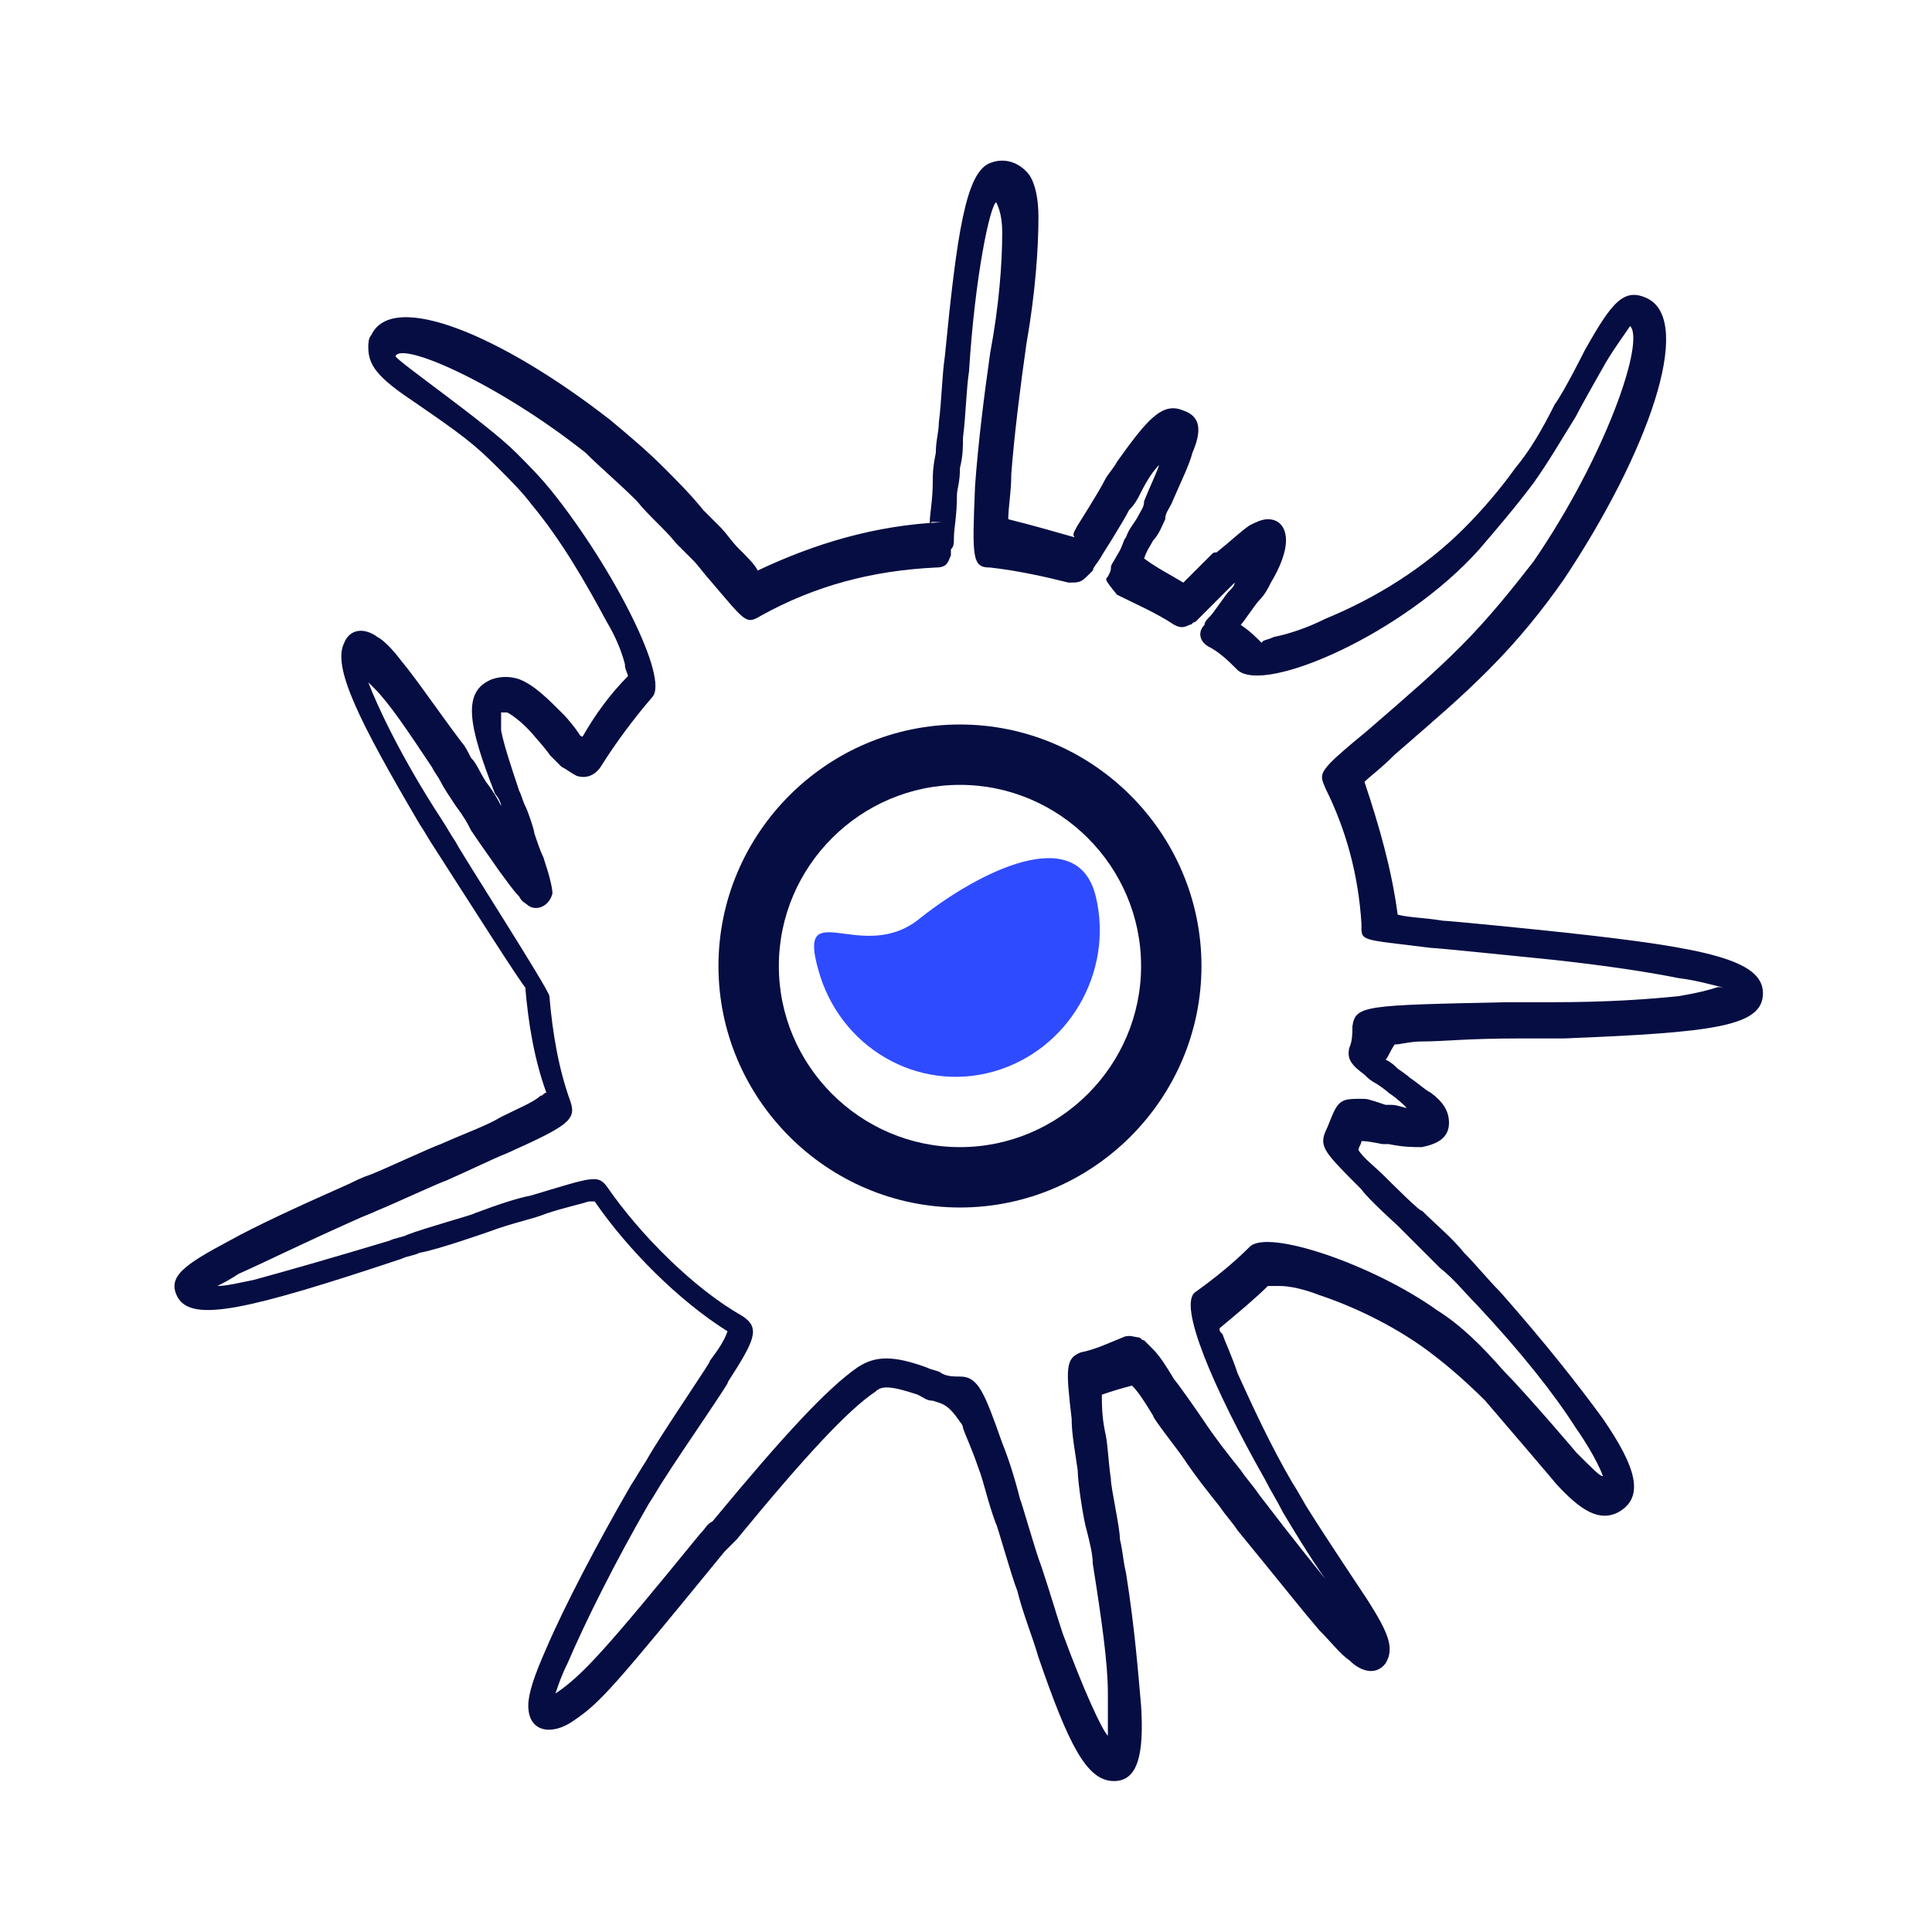
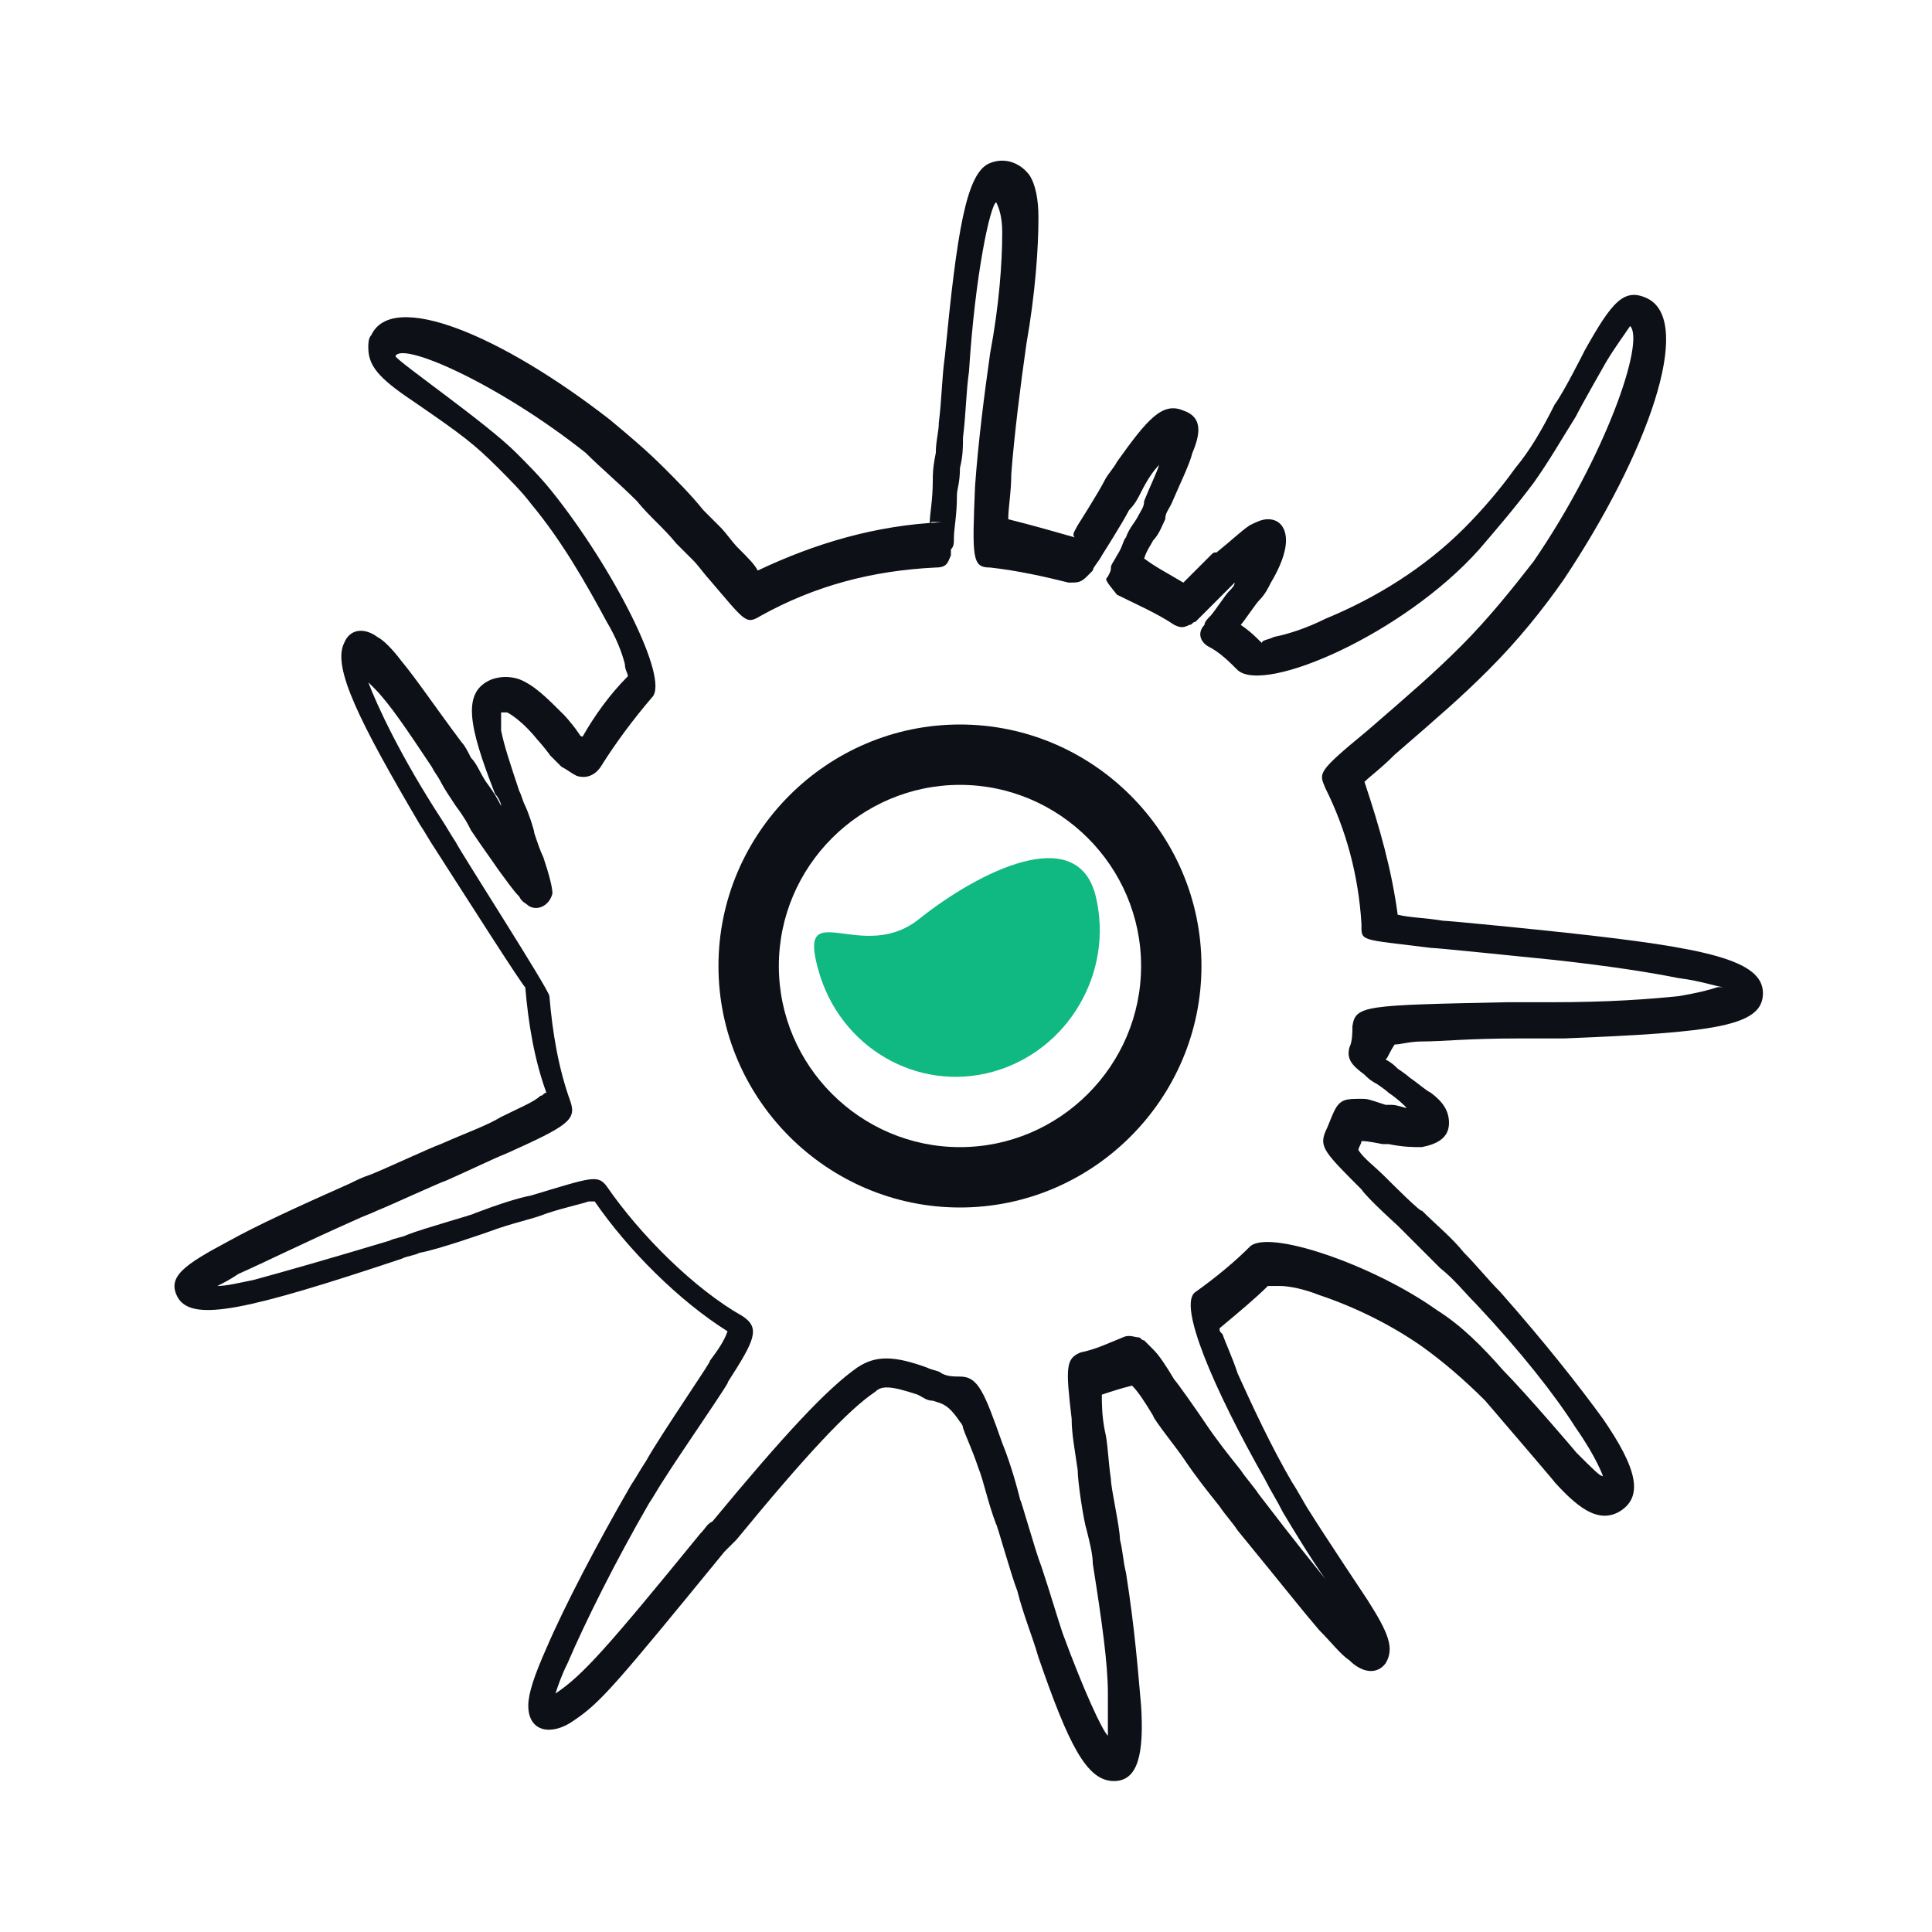
<svg xmlns="http://www.w3.org/2000/svg" width="800px" height="800px" viewBox="0 0 1024 1024" class="icon" version="1.1">
-   <path d="M526.4 568c40-11.2 64-52.8 54.4-92.8s-62.4-12.8-92.8 11.2c-30.4 25.6-65.6-12.8-54.4 27.2 11.2 41.6 52.8 65.6 92.8 54.4z" fill="#2F4BFF" />
-   <path d="M505.6 744z m-11.2-1.6c-3.2 0-4.8-1.6-8-3.2-14.4-4.8-19.2-4.8-22.4-1.6-14.4 9.6-36.8 33.6-73.6 78.4l-6.4 6.4c-57.6 70.4-65.6 80-80 89.6-11.2 8-24 6.4-24-8 0-6.4 3.2-16 9.6-30.4 9.6-22.4 27.2-56 44.8-86.4 3.2-4.8 4.8-8 8-12.8 8-14.4 36.8-56 33.6-52.8 4.8-6.4 8-11.2 9.6-16-25.6-16-52.8-43.2-70.4-68.8h-3.2c-4.8 1.6-12.8 3.2-22.4 6.4-8 3.2-17.6 4.8-30.4 9.6 0 0-27.2 9.6-36.8 11.2-3.2 1.6-6.4 1.6-9.6 3.2-81.6 27.2-110.4 33.6-118.4 20.8-6.4-11.2 3.2-17.6 27.2-30.4 14.4-8 35.2-17.6 64-30.4 3.2-1.6 6.4-3.2 11.2-4.8 8-3.2 32-14.4 36.8-16 14.4-6.4 24-9.6 32-14.4 9.6-4.8 17.6-8 20.8-11.2 1.6 0 1.6-1.6 3.2-1.6-6.4-17.6-9.6-36.8-11.2-56 0 1.6-33.6-51.2-48-73.6-3.2-4.8-4.8-8-8-12.8-32-54.4-46.4-83.2-40-96 3.2-8 11.2-8 17.6-3.2 3.2 1.6 8 6.4 12.8 12.8 8 9.6 17.6 24 32 43.2 1.6 1.6 3.2 4.8 4.8 8 3.2 3.2 4.8 8 8 12.8 4.8 6.4 6.4 9.6 8 12.8 0-1.6-1.6-4.8-3.2-6.4-14.4-36.8-17.6-54.4-1.6-60.8 4.8-1.6 9.6-1.6 14.4 0 8 3.2 14.4 9.6 24 19.2 1.6 1.6 8 9.6 6.4 8 1.6 1.6 1.6 3.2 3.2 3.2 6.4-11.2 14.4-22.4 24-32 0-1.6-1.6-3.2-1.6-6.4-1.6-6.4-4.8-14.4-9.6-22.4-11.2-20.8-24-43.2-40-62.4-4.8-6.4-11.2-12.8-17.6-19.2-12.8-12.8-19.2-17.6-44.8-35.2-19.2-12.8-24-19.2-24-28.8 0-1.6 0-4.8 1.6-6.4 11.2-24 68.8 0 126.4 44.8 9.6 8 19.2 16 28.8 25.6 6.4 6.4 14.4 14.4 20.8 22.4l9.6 9.6c1.6 1.6 6.4 8 8 9.6 6.4 6.4 9.6 9.6 11.2 12.8 30.4-14.4 62.4-24 97.6-25.6-6.4 0-6.4-1.6-6.4 4.8v-4.8c0-4.8 1.6-11.2 1.6-22.4 0-3.2 0-6.4 1.6-14.4 0-6.4 1.6-11.2 1.6-16 1.6-12.8 1.6-24 3.2-35.2 6.4-65.6 11.2-97.6 24-102.4 8-3.2 16 0 20.8 6.4 3.2 4.8 4.8 12.8 4.8 22.4 0 16-1.6 40-6.4 67.2-3.2 22.4-6.4 48-8 68.8 0 9.6-1.6 17.6-1.6 24 12.8 3.2 24 6.4 35.2 9.6-1.6-1.6 0-3.2 1.6-6.4 0 0 11.2-17.6 14.4-24 1.6-3.2 4.8-6.4 6.4-9.6 16-22.4 24-32 35.2-27.2 9.6 3.2 9.6 11.2 4.8 22.4-1.6 6.4-6.4 16-11.2 27.2-1.6 3.2-3.2 4.8-3.2 8-1.6 3.2-3.2 8-6.4 11.2-1.6 3.2-3.2 4.8-4.8 9.6 6.4 4.8 12.8 8 20.8 12.8l8-8 6.4-6.4c1.6-1.6 1.6-1.6 3.2-1.6 8-6.4 12.8-11.2 17.6-14.4 3.2-1.6 6.4-3.2 9.6-3.2 6.4 0 9.6 4.8 9.6 11.2 0 6.4-3.2 14.4-8 22.4-1.6 3.2-3.2 6.4-6.4 9.6-1.6 1.6-8 11.2-9.6 12.8 4.8 3.2 8 6.4 11.2 9.6 0-1.6 3.2-1.6 6.4-3.2 8-1.6 17.6-4.8 27.2-9.6 27.2-11.2 52.8-27.2 73.6-48 9.6-9.6 19.2-20.8 27.2-32 8-9.6 14.4-20.8 20.8-33.6 4.8-6.4 16-28.8 16-28.8 14.4-25.6 20.8-33.6 33.6-27.2 24 12.8 0 81.6-44.8 148.8-11.2 16-24 32-40 48-14.4 14.4-25.6 24-49.6 44.8-8 8-12.8 11.2-16 14.4 8 24 14.4 46.4 17.6 70.4 6.4 1.6 14.4 1.6 24 3.2 3.2 0 51.2 4.8 65.6 6.4 73.6 8 104 14.4 104 32s-25.6 20.8-105.6 24h-24c-27.2 0-40 1.6-51.2 1.6-6.4 0-11.2 1.6-14.4 1.6-3.2 4.8-3.2 6.4-4.8 8 3.2 1.6 4.8 3.2 6.4 4.8 0 0 4.8 3.2 6.4 4.8 4.8 3.2 8 6.4 11.2 8 6.4 4.8 9.6 9.6 9.6 16 0 8-6.4 11.2-14.4 12.8-4.8 0-9.6 0-17.6-1.6h-3.2c-8-1.6-9.6-1.6-11.2-1.6 0 1.6-1.6 3.2-1.6 4.8 3.2 4.8 8 8 14.4 14.4 3.2 3.2 19.2 19.2 19.2 17.6 8 8 16 14.4 22.4 22.4 6.4 6.4 12.8 14.4 19.2 20.8 24 27.2 41.6 49.6 54.4 67.2 17.6 25.6 22.4 41.6 8 49.6-9.6 4.8-19.2 0-33.6-16 1.6 1.6-27.2-32-36.8-43.2-11.2-11.2-22.4-20.8-33.6-28.8-16-11.2-35.2-20.8-54.4-27.2-8-3.2-16-4.8-20.8-4.8H672c-6.4 6.4-16 14.4-25.6 22.4 0 1.6 0 1.6 1.6 3.2 1.6 4.8 4.8 11.2 8 20.8 8 17.6 17.6 38.4 28.8 57.6 3.2 4.8 6.4 11.2 9.6 16 8 12.8 30.4 46.4 30.4 46.4 11.2 17.6 14.4 25.6 9.6 33.6-4.8 6.4-12.8 4.8-19.2-1.6-4.8-3.2-9.6-9.6-16-16-9.6-11.2-14.4-17.6-43.2-52.8-3.2-4.8-6.4-8-9.6-12.8-6.4-8-12.8-16-19.2-25.6-3.2-4.8-16-20.8-16-22.4-4.8-8-8-12.8-11.2-16-6.4 1.6-11.2 3.2-16 4.8 0 4.8 0 11.2 1.6 19.2 1.6 6.4 1.6 14.4 3.2 25.6 0 4.8 4.8 25.6 4.8 32 1.6 6.4 1.6 11.2 3.2 17.6 4.8 30.4 6.4 52.8 8 70.4 1.6 25.6-1.6 40-14.4 40-14.4 0-24-19.2-40-65.6-3.2-11.2-8-22.4-11.2-35.2-3.2-8-11.2-36.8-11.2-35.2-4.8-12.8-6.4-22.4-9.6-30.4-3.2-9.6-6.4-16-8-20.8 0-1.6-1.6-3.2-1.6-3.2-6.4-9.6-9.6-9.6-14.4-11.2z m88-12.8z m19.2-4.8z m43.2-27.2z m27.2-20.8s1.6-1.6 0 0c1.6-1.6 1.6-1.6 0 0z m46.4-70.4z m4.8-6.4c0-1.6 0 0 0 0z m11.2-38.4z m1.6-8c1.6 0 1.6 0 0 0 1.6 0 1.6 0 0 0z m-68.8-209.6zM568 288h3.2-3.2z m-164.8 19.2c0 1.6 0 1.6 0 0 0 1.6 0 1.6 0 0z m-113.6 276.8s0-1.6 0 0c0-1.6 0-1.6 0 0z m25.6 56z m70.4 65.6z m-14.4 107.2c3.2-3.2 3.2-4.8 6.4-6.4 38.4-46.4 60.8-70.4 76.8-81.6 9.6-6.4 19.2-6.4 36.8 0 3.2 1.6 6.4 1.6 8 3.2 3.2 1.6 6.4 1.6 9.6 1.6 9.6 0 12.8 8 22.4 35.2 3.2 8 6.4 17.6 9.6 30.4 0-1.6 8 27.2 11.2 35.2 4.8 14.4 8 25.6 11.2 35.2 11.2 30.4 20.8 51.2 24 54.4v-22.4c0-16-3.2-38.4-8-68.8 0-4.8-1.6-11.2-3.2-17.6-1.6-4.8-4.8-25.6-4.8-32-1.6-11.2-3.2-19.2-3.2-27.2-3.2-27.2-3.2-32 4.8-35.2 8-1.6 14.4-4.8 22.4-8 3.2-1.6 6.4 0 8 0 1.6 0 1.6 1.6 3.2 1.6l4.8 4.8c3.2 3.2 6.4 8 11.2 16 1.6 1.6 12.8 17.6 16 22.4 6.4 9.6 12.8 17.6 19.2 25.6 3.2 4.8 6.4 8 9.6 12.8 20.8 27.2 28.8 36.8 35.2 44.8-8-11.2-17.6-27.2-22.4-35.2-3.2-6.4-6.4-11.2-9.6-17.6-27.2-48-46.4-92.8-36.8-99.2 11.2-8 20.8-16 28.8-24 9.6-9.6 65.6 9.6 99.2 33.6 12.8 8 24 19.2 35.2 32 11.2 11.2 40 44.8 38.4 43.2 9.6 9.6 12.8 12.8 14.4 12.8 0 0-3.2-9.6-14.4-25.6-11.2-17.6-28.8-40-52.8-65.6-6.4-6.4-11.2-12.8-19.2-19.2l-22.4-22.4s-16-14.4-19.2-19.2c-19.2-19.2-22.4-22.4-19.2-30.4 1.6-3.2 3.2-8 4.8-11.2 3.2-6.4 6.4-6.4 14.4-6.4 3.2 0 3.2 0 12.8 3.2h3.2c3.2 0 6.4 1.6 8 1.6-1.6-1.6-4.8-4.8-9.6-8-1.6-1.6-6.4-4.8-6.4-4.8-3.2-1.6-4.8-3.2-6.4-4.8-6.4-4.8-9.6-8-8-14.4 1.6-3.2 1.6-8 1.6-11.2 1.6-11.2 6.4-11.2 81.6-12.8h24c30.4 0 51.2-1.6 67.2-3.2 9.6-1.6 16-3.2 20.8-4.8h3.2c-3.2 0-11.2-3.2-24-4.8-16-3.2-36.8-6.4-65.6-9.6-16-1.6-62.4-6.4-65.6-6.4-38.4-4.8-36.8-3.2-36.8-12.8-1.6-25.6-8-49.6-19.2-72-3.2-8-4.8-8 22.4-30.4 24-20.8 35.2-30.4 49.6-44.8 14.4-14.4 27.2-30.4 38.4-44.8 38.4-56 59.2-116.8 51.2-124.8-3.2 4.8-8 11.2-12.8 19.2 0 0-12.8 22.4-16 28.8-8 12.8-14.4 24-22.4 35.2-9.6 12.8-19.2 24-28.8 35.2-40 44.8-113.6 76.8-128 64-4.8-4.8-9.6-9.6-16-12.8-4.8-3.2-4.8-8-1.6-11.2 0-1.6 1.6-3.2 3.2-4.8 1.6-1.6 8-11.2 9.6-12.8 1.6-1.6 3.2-3.2 3.2-4.8l-3.2 3.2-6.4 6.4-6.4 6.4-4.8 4.8c-1.6 0-1.6 1.6-3.2 1.6-3.2 1.6-4.8 1.6-8 0-9.6-6.4-20.8-11.2-30.4-16-6.4-8-6.4-8-4.8-9.6 1.6-3.2 1.6-3.2 1.6-4.8 0-1.6 1.6-3.2 3.2-6.4 3.2-4.8 3.2-8 4.8-9.6 1.6-4.8 4.8-8 6.4-11.2 1.6-3.2 3.2-4.8 3.2-8 3.2-8 6.4-14.4 8-19.2-3.2 3.2-6.4 8-9.6 14.4-1.6 3.2-3.2 6.4-6.4 9.6-3.2 6.4-14.4 24-14.4 24-1.6 3.2-4.8 6.4-4.8 8l-3.2 3.2c-3.2 3.2-4.8 3.2-9.6 3.2-12.8-3.2-27.2-6.4-41.6-8-9.6 0-9.6-4.8-8-43.2 1.6-22.4 4.8-48 8-70.4 4.8-25.6 6.4-48 6.4-64 0-8-1.6-12.8-3.2-16-3.2 1.6-11.2 38.4-14.4 89.6-1.6 11.2-1.6 22.4-3.2 35.2 0 4.8 0 9.6-1.6 16 0 8-1.6 11.2-1.6 14.4 0 11.2-1.6 17.6-1.6 22.4 0 3.2 0 4.8-1.6 6.4v3.2c-1.6 3.2-1.6 6.4-8 6.4-33.6 1.6-64 9.6-92.8 25.6-8 4.8-8 3.2-27.2-19.2-1.6-1.6-6.4-8-8-9.6l-9.6-9.6c-6.4-8-14.4-14.4-20.8-22.4-9.6-9.6-19.2-17.6-27.2-25.6-46.4-36.8-97.6-59.2-100.8-51.2 1.6 3.2 48 35.2 64 51.2 6.4 6.4 12.8 12.8 19.2 20.8 32 40 62.4 99.2 52.8 108.8-9.6 11.2-19.2 24-27.2 36.8-3.2 4.8-8 6.4-12.8 4.8-3.2-1.6-4.8-3.2-8-4.8l-6.4-6.4c1.6 1.6-4.8-6.4-6.4-8-6.4-8-12.8-12.8-16-14.4h-3.2v9.6c1.6 8 4.8 17.6 9.6 32 1.6 3.2 1.6 4.8 3.2 8s4.8 12.8 4.8 14.4c1.6 4.8 3.2 9.6 4.8 12.8 3.2 9.6 4.8 16 4.8 19.2-1.6 6.4-8 9.6-12.8 6.4-1.6-1.6-3.2-1.6-4.8-4.8-3.2-3.2-6.4-8-11.2-14.4-3.2-4.8-8-11.2-14.4-20.8-1.6-3.2-3.2-6.4-8-12.8-3.2-4.8-6.4-9.6-8-12.8-1.6-3.2-3.2-4.8-4.8-8-12.8-19.2-22.4-33.6-30.4-41.6l-3.2-3.2c4.8 12.8 17.6 40 38.4 72 3.2 4.8 4.8 8 8 12.8 3.2 6.4 49.6 78.4 49.6 81.6 1.6 19.2 4.8 38.4 11.2 56 3.2 9.6-1.6 12.8-33.6 27.2-8 3.2-17.6 8-32 14.4-4.8 1.6-28.8 12.8-36.8 16-3.2 1.6-8 3.2-11.2 4.8-28.8 12.8-48 22.4-62.4 28.8-4.8 3.2-8 4.8-11.2 6.4 4.8 0 11.2-1.6 19.2-3.2 17.6-4.8 40-11.2 72-20.8 3.2-1.6 6.4-1.6 9.6-3.2 8-3.2 36.8-11.2 35.2-11.2 12.8-4.8 22.4-8 30.4-9.6 32-9.6 35.2-11.2 40-4.8 17.6 25.6 46.4 54.4 72 68.8 9.6 6.4 6.4 12.8-8 35.2 3.2-3.2-25.6 38.4-33.6 51.2-3.2 4.8-4.8 8-8 12.8-17.6 30.4-33.6 62.4-43.2 84.8-3.2 6.4-4.8 11.2-6.4 16 14.4-9.6 27.2-24 76.8-84.8z m-176-459.2z m99.2 44.8z m0 0z m328-163.2z m-4.8-3.2zM865.6 176z m-139.2 688z" fill="#050D42" />
-   <path d="M508.8 640c-70.4 0-128-57.6-128-128s57.6-128 128-128 128 57.6 128 128-57.6 128-128 128z m0-32c52.8 0 96-43.2 96-96s-43.2-96-96-96-96 43.2-96 96 43.2 96 96 96z" fill="#050D42" />
+   <path d="M526.4 568c40-11.2 64-52.8 54.4-92.8s-62.4-12.8-92.8 11.2c-30.4 25.6-65.6-12.8-54.4 27.2 11.2 41.6 52.8 65.6 92.8 54.4z" fill="#10B981" />
+   <path d="M505.6 744z m-11.2-1.6c-3.2 0-4.8-1.6-8-3.2-14.4-4.8-19.2-4.8-22.4-1.6-14.4 9.6-36.8 33.6-73.6 78.4l-6.4 6.4c-57.6 70.4-65.6 80-80 89.6-11.2 8-24 6.4-24-8 0-6.4 3.2-16 9.6-30.4 9.6-22.4 27.2-56 44.8-86.4 3.2-4.8 4.8-8 8-12.8 8-14.4 36.8-56 33.6-52.8 4.8-6.4 8-11.2 9.6-16-25.6-16-52.8-43.2-70.4-68.8h-3.2c-4.8 1.6-12.8 3.2-22.4 6.4-8 3.2-17.6 4.8-30.4 9.6 0 0-27.2 9.6-36.8 11.2-3.2 1.6-6.4 1.6-9.6 3.2-81.6 27.2-110.4 33.6-118.4 20.8-6.4-11.2 3.2-17.6 27.2-30.4 14.4-8 35.2-17.6 64-30.4 3.2-1.6 6.4-3.2 11.2-4.8 8-3.2 32-14.4 36.8-16 14.4-6.4 24-9.6 32-14.4 9.6-4.8 17.6-8 20.8-11.2 1.6 0 1.6-1.6 3.2-1.6-6.4-17.6-9.6-36.8-11.2-56 0 1.6-33.6-51.2-48-73.6-3.2-4.8-4.8-8-8-12.8-32-54.4-46.4-83.2-40-96 3.2-8 11.2-8 17.6-3.2 3.2 1.6 8 6.4 12.8 12.8 8 9.6 17.6 24 32 43.2 1.6 1.6 3.2 4.8 4.8 8 3.2 3.2 4.8 8 8 12.8 4.8 6.4 6.4 9.6 8 12.8 0-1.6-1.6-4.8-3.2-6.4-14.4-36.8-17.6-54.4-1.6-60.8 4.8-1.6 9.6-1.6 14.4 0 8 3.2 14.4 9.6 24 19.2 1.6 1.6 8 9.6 6.4 8 1.6 1.6 1.6 3.2 3.2 3.2 6.4-11.2 14.4-22.4 24-32 0-1.6-1.6-3.2-1.6-6.4-1.6-6.4-4.8-14.4-9.6-22.4-11.2-20.8-24-43.2-40-62.4-4.8-6.4-11.2-12.8-17.6-19.2-12.8-12.8-19.2-17.6-44.8-35.2-19.2-12.8-24-19.2-24-28.8 0-1.6 0-4.8 1.6-6.4 11.2-24 68.8 0 126.4 44.8 9.6 8 19.2 16 28.8 25.6 6.4 6.4 14.4 14.4 20.8 22.4l9.6 9.6c1.6 1.6 6.4 8 8 9.6 6.4 6.4 9.6 9.6 11.2 12.8 30.4-14.4 62.4-24 97.6-25.6-6.4 0-6.4-1.6-6.4 4.8v-4.8c0-4.8 1.6-11.2 1.6-22.4 0-3.2 0-6.4 1.6-14.4 0-6.4 1.6-11.2 1.6-16 1.6-12.8 1.6-24 3.2-35.2 6.4-65.6 11.2-97.6 24-102.4 8-3.2 16 0 20.8 6.4 3.2 4.8 4.8 12.8 4.8 22.4 0 16-1.6 40-6.4 67.2-3.2 22.4-6.4 48-8 68.8 0 9.6-1.6 17.6-1.6 24 12.8 3.2 24 6.4 35.2 9.6-1.6-1.6 0-3.2 1.6-6.4 0 0 11.2-17.6 14.4-24 1.6-3.2 4.8-6.4 6.4-9.6 16-22.4 24-32 35.2-27.2 9.6 3.2 9.6 11.2 4.8 22.4-1.6 6.4-6.4 16-11.2 27.2-1.6 3.2-3.2 4.8-3.2 8-1.6 3.2-3.2 8-6.4 11.2-1.6 3.2-3.2 4.8-4.8 9.6 6.4 4.8 12.8 8 20.8 12.8l8-8 6.4-6.4c1.6-1.6 1.6-1.6 3.2-1.6 8-6.4 12.8-11.2 17.6-14.4 3.2-1.6 6.4-3.2 9.6-3.2 6.4 0 9.6 4.8 9.6 11.2 0 6.4-3.2 14.4-8 22.4-1.6 3.2-3.2 6.4-6.4 9.6-1.6 1.6-8 11.2-9.6 12.8 4.8 3.2 8 6.4 11.2 9.6 0-1.6 3.2-1.6 6.4-3.2 8-1.6 17.6-4.8 27.2-9.6 27.2-11.2 52.8-27.2 73.6-48 9.6-9.6 19.2-20.8 27.2-32 8-9.6 14.4-20.8 20.8-33.6 4.8-6.4 16-28.8 16-28.8 14.4-25.6 20.8-33.6 33.6-27.2 24 12.8 0 81.6-44.8 148.8-11.2 16-24 32-40 48-14.4 14.4-25.6 24-49.6 44.8-8 8-12.8 11.2-16 14.4 8 24 14.4 46.4 17.6 70.4 6.4 1.6 14.4 1.6 24 3.2 3.2 0 51.2 4.8 65.6 6.4 73.6 8 104 14.4 104 32s-25.6 20.8-105.6 24h-24c-27.2 0-40 1.6-51.2 1.6-6.4 0-11.2 1.6-14.4 1.6-3.2 4.8-3.2 6.4-4.8 8 3.2 1.6 4.8 3.2 6.4 4.8 0 0 4.8 3.2 6.4 4.8 4.8 3.2 8 6.4 11.2 8 6.4 4.8 9.6 9.6 9.6 16 0 8-6.4 11.2-14.4 12.8-4.8 0-9.6 0-17.6-1.6h-3.2c-8-1.6-9.6-1.6-11.2-1.6 0 1.6-1.6 3.2-1.6 4.8 3.2 4.8 8 8 14.4 14.4 3.2 3.2 19.2 19.2 19.2 17.6 8 8 16 14.4 22.4 22.4 6.4 6.4 12.8 14.4 19.2 20.8 24 27.2 41.6 49.6 54.4 67.2 17.6 25.6 22.4 41.6 8 49.6-9.6 4.8-19.2 0-33.6-16 1.6 1.6-27.2-32-36.8-43.2-11.2-11.2-22.4-20.8-33.6-28.8-16-11.2-35.2-20.8-54.4-27.2-8-3.2-16-4.8-20.8-4.8H672c-6.4 6.4-16 14.4-25.6 22.4 0 1.6 0 1.6 1.6 3.2 1.6 4.8 4.8 11.2 8 20.8 8 17.6 17.6 38.4 28.8 57.6 3.2 4.8 6.4 11.2 9.6 16 8 12.8 30.4 46.4 30.4 46.4 11.2 17.6 14.4 25.6 9.6 33.6-4.8 6.4-12.8 4.8-19.2-1.6-4.8-3.2-9.6-9.6-16-16-9.6-11.2-14.4-17.6-43.2-52.8-3.2-4.8-6.4-8-9.6-12.8-6.4-8-12.8-16-19.2-25.6-3.2-4.8-16-20.8-16-22.4-4.8-8-8-12.8-11.2-16-6.4 1.6-11.2 3.2-16 4.8 0 4.8 0 11.2 1.6 19.2 1.6 6.4 1.6 14.4 3.2 25.6 0 4.8 4.8 25.6 4.8 32 1.6 6.4 1.6 11.2 3.2 17.6 4.8 30.4 6.4 52.8 8 70.4 1.6 25.6-1.6 40-14.4 40-14.4 0-24-19.2-40-65.6-3.2-11.2-8-22.4-11.2-35.2-3.2-8-11.2-36.8-11.2-35.2-4.8-12.8-6.4-22.4-9.6-30.4-3.2-9.6-6.4-16-8-20.8 0-1.6-1.6-3.2-1.6-3.2-6.4-9.6-9.6-9.6-14.4-11.2z m88-12.8z m19.2-4.8z m43.2-27.2z m27.2-20.8s1.6-1.6 0 0c1.6-1.6 1.6-1.6 0 0z m46.4-70.4z m4.8-6.4c0-1.6 0 0 0 0z m11.2-38.4z m1.6-8c1.6 0 1.6 0 0 0 1.6 0 1.6 0 0 0z m-68.8-209.6zM568 288h3.2-3.2z m-164.8 19.2c0 1.6 0 1.6 0 0 0 1.6 0 1.6 0 0z m-113.6 276.8s0-1.6 0 0c0-1.6 0-1.6 0 0z m25.6 56z m70.4 65.6z m-14.4 107.2c3.2-3.2 3.2-4.8 6.4-6.4 38.4-46.4 60.8-70.4 76.8-81.6 9.6-6.4 19.2-6.4 36.8 0 3.2 1.6 6.4 1.6 8 3.2 3.2 1.6 6.4 1.6 9.6 1.6 9.6 0 12.8 8 22.4 35.2 3.2 8 6.4 17.6 9.6 30.4 0-1.6 8 27.2 11.2 35.2 4.8 14.4 8 25.6 11.2 35.2 11.2 30.4 20.8 51.2 24 54.4v-22.4c0-16-3.2-38.4-8-68.8 0-4.8-1.6-11.2-3.2-17.6-1.6-4.8-4.8-25.6-4.8-32-1.6-11.2-3.2-19.2-3.2-27.2-3.2-27.2-3.2-32 4.8-35.2 8-1.6 14.4-4.8 22.4-8 3.2-1.6 6.4 0 8 0 1.6 0 1.6 1.6 3.2 1.6l4.8 4.8c3.2 3.2 6.4 8 11.2 16 1.6 1.6 12.8 17.6 16 22.4 6.4 9.6 12.8 17.6 19.2 25.6 3.2 4.8 6.4 8 9.6 12.8 20.8 27.2 28.8 36.8 35.2 44.8-8-11.2-17.6-27.2-22.4-35.2-3.2-6.4-6.4-11.2-9.6-17.6-27.2-48-46.4-92.8-36.8-99.2 11.2-8 20.8-16 28.8-24 9.6-9.6 65.6 9.6 99.2 33.6 12.8 8 24 19.2 35.2 32 11.2 11.2 40 44.8 38.4 43.2 9.6 9.6 12.8 12.8 14.4 12.8 0 0-3.2-9.6-14.4-25.6-11.2-17.6-28.8-40-52.8-65.6-6.4-6.4-11.2-12.8-19.2-19.2l-22.4-22.4s-16-14.4-19.2-19.2c-19.2-19.2-22.4-22.4-19.2-30.4 1.6-3.2 3.2-8 4.8-11.2 3.2-6.4 6.4-6.4 14.4-6.4 3.2 0 3.2 0 12.8 3.2h3.2c3.2 0 6.4 1.6 8 1.6-1.6-1.6-4.8-4.8-9.6-8-1.6-1.6-6.4-4.8-6.4-4.8-3.2-1.6-4.8-3.2-6.4-4.8-6.4-4.8-9.6-8-8-14.4 1.6-3.2 1.6-8 1.6-11.2 1.6-11.2 6.4-11.2 81.6-12.8h24c30.4 0 51.2-1.6 67.2-3.2 9.6-1.6 16-3.2 20.8-4.8h3.2c-3.2 0-11.2-3.2-24-4.8-16-3.2-36.8-6.4-65.6-9.6-16-1.6-62.4-6.4-65.6-6.4-38.4-4.8-36.8-3.2-36.8-12.8-1.6-25.6-8-49.6-19.2-72-3.2-8-4.8-8 22.4-30.4 24-20.8 35.2-30.4 49.6-44.8 14.4-14.4 27.2-30.4 38.4-44.8 38.4-56 59.2-116.8 51.2-124.8-3.2 4.8-8 11.2-12.8 19.2 0 0-12.8 22.4-16 28.8-8 12.8-14.4 24-22.4 35.2-9.6 12.8-19.2 24-28.8 35.2-40 44.8-113.6 76.8-128 64-4.8-4.8-9.6-9.6-16-12.8-4.8-3.2-4.8-8-1.6-11.2 0-1.6 1.6-3.2 3.2-4.8 1.6-1.6 8-11.2 9.6-12.8 1.6-1.6 3.2-3.2 3.2-4.8l-3.2 3.2-6.4 6.4-6.4 6.4-4.8 4.8c-1.6 0-1.6 1.6-3.2 1.6-3.2 1.6-4.8 1.6-8 0-9.6-6.4-20.8-11.2-30.4-16-6.4-8-6.4-8-4.8-9.6 1.6-3.2 1.6-3.2 1.6-4.8 0-1.6 1.6-3.2 3.2-6.4 3.2-4.8 3.2-8 4.8-9.6 1.6-4.8 4.8-8 6.4-11.2 1.6-3.2 3.2-4.8 3.2-8 3.2-8 6.4-14.4 8-19.2-3.2 3.2-6.4 8-9.6 14.4-1.6 3.2-3.2 6.4-6.4 9.6-3.2 6.4-14.4 24-14.4 24-1.6 3.2-4.8 6.4-4.8 8l-3.2 3.2c-3.2 3.2-4.8 3.2-9.6 3.2-12.8-3.2-27.2-6.4-41.6-8-9.6 0-9.6-4.8-8-43.2 1.6-22.4 4.8-48 8-70.4 4.8-25.6 6.4-48 6.4-64 0-8-1.6-12.8-3.2-16-3.2 1.6-11.2 38.4-14.4 89.6-1.6 11.2-1.6 22.4-3.2 35.2 0 4.8 0 9.6-1.6 16 0 8-1.6 11.2-1.6 14.4 0 11.2-1.6 17.6-1.6 22.4 0 3.2 0 4.8-1.6 6.4v3.2c-1.6 3.2-1.6 6.4-8 6.4-33.6 1.6-64 9.6-92.8 25.6-8 4.8-8 3.2-27.2-19.2-1.6-1.6-6.4-8-8-9.6l-9.6-9.6c-6.4-8-14.4-14.4-20.8-22.4-9.6-9.6-19.2-17.6-27.2-25.6-46.4-36.8-97.6-59.2-100.8-51.2 1.6 3.2 48 35.2 64 51.2 6.4 6.4 12.8 12.8 19.2 20.8 32 40 62.4 99.2 52.8 108.8-9.6 11.2-19.2 24-27.2 36.8-3.2 4.8-8 6.4-12.8 4.8-3.2-1.6-4.8-3.2-8-4.8l-6.4-6.4c1.6 1.6-4.8-6.4-6.4-8-6.4-8-12.8-12.8-16-14.4h-3.2v9.6c1.6 8 4.8 17.6 9.6 32 1.6 3.2 1.6 4.8 3.2 8s4.8 12.8 4.8 14.4c1.6 4.8 3.2 9.6 4.8 12.8 3.2 9.6 4.8 16 4.8 19.2-1.6 6.4-8 9.6-12.8 6.4-1.6-1.6-3.2-1.6-4.8-4.8-3.2-3.2-6.4-8-11.2-14.4-3.2-4.8-8-11.2-14.4-20.8-1.6-3.2-3.2-6.4-8-12.8-3.2-4.8-6.4-9.6-8-12.8-1.6-3.2-3.2-4.8-4.8-8-12.8-19.2-22.4-33.6-30.4-41.6l-3.2-3.2c4.8 12.8 17.6 40 38.4 72 3.2 4.8 4.8 8 8 12.8 3.2 6.4 49.6 78.4 49.6 81.6 1.6 19.2 4.8 38.4 11.2 56 3.2 9.6-1.6 12.8-33.6 27.2-8 3.2-17.6 8-32 14.4-4.8 1.6-28.8 12.8-36.8 16-3.2 1.6-8 3.2-11.2 4.8-28.8 12.8-48 22.4-62.4 28.8-4.8 3.2-8 4.8-11.2 6.4 4.8 0 11.2-1.6 19.2-3.2 17.6-4.8 40-11.2 72-20.8 3.2-1.6 6.4-1.6 9.6-3.2 8-3.2 36.8-11.2 35.2-11.2 12.8-4.8 22.4-8 30.4-9.6 32-9.6 35.2-11.2 40-4.8 17.6 25.6 46.4 54.4 72 68.8 9.6 6.4 6.4 12.8-8 35.2 3.2-3.2-25.6 38.4-33.6 51.2-3.2 4.8-4.8 8-8 12.8-17.6 30.4-33.6 62.4-43.2 84.8-3.2 6.4-4.8 11.2-6.4 16 14.4-9.6 27.2-24 76.8-84.8z m-176-459.2z m99.2 44.8z m0 0z m328-163.2z m-4.8-3.2zM865.6 176z m-139.2 688z" fill="#0d1117" />
+   <path d="M508.8 640c-70.4 0-128-57.6-128-128s57.6-128 128-128 128 57.6 128 128-57.6 128-128 128z m0-32c52.8 0 96-43.2 96-96s-43.2-96-96-96-96 43.2-96 96 43.2 96 96 96z" fill="#0d1117" />
</svg>
